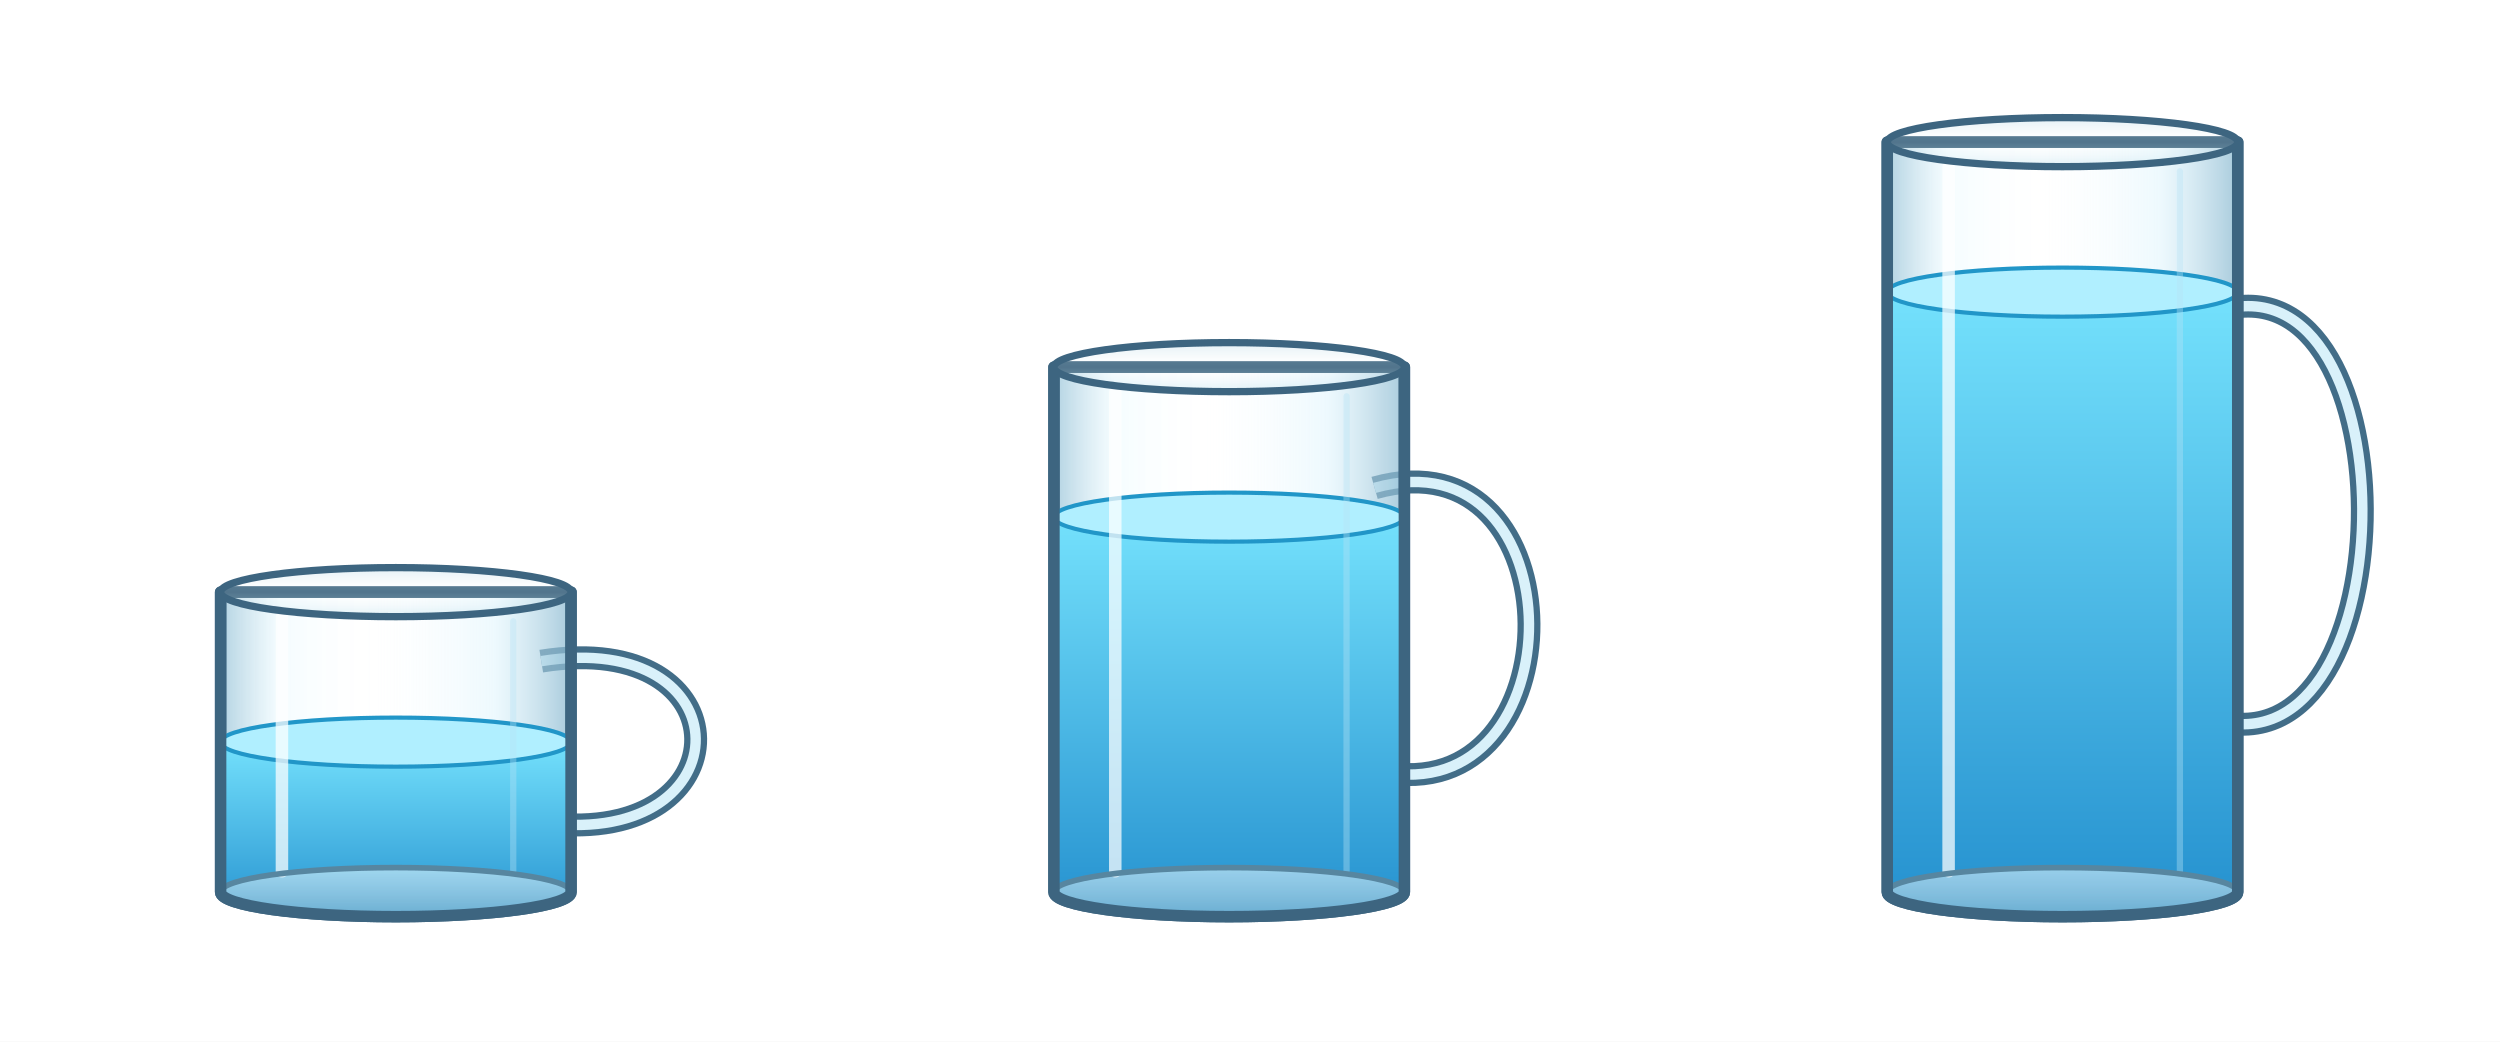
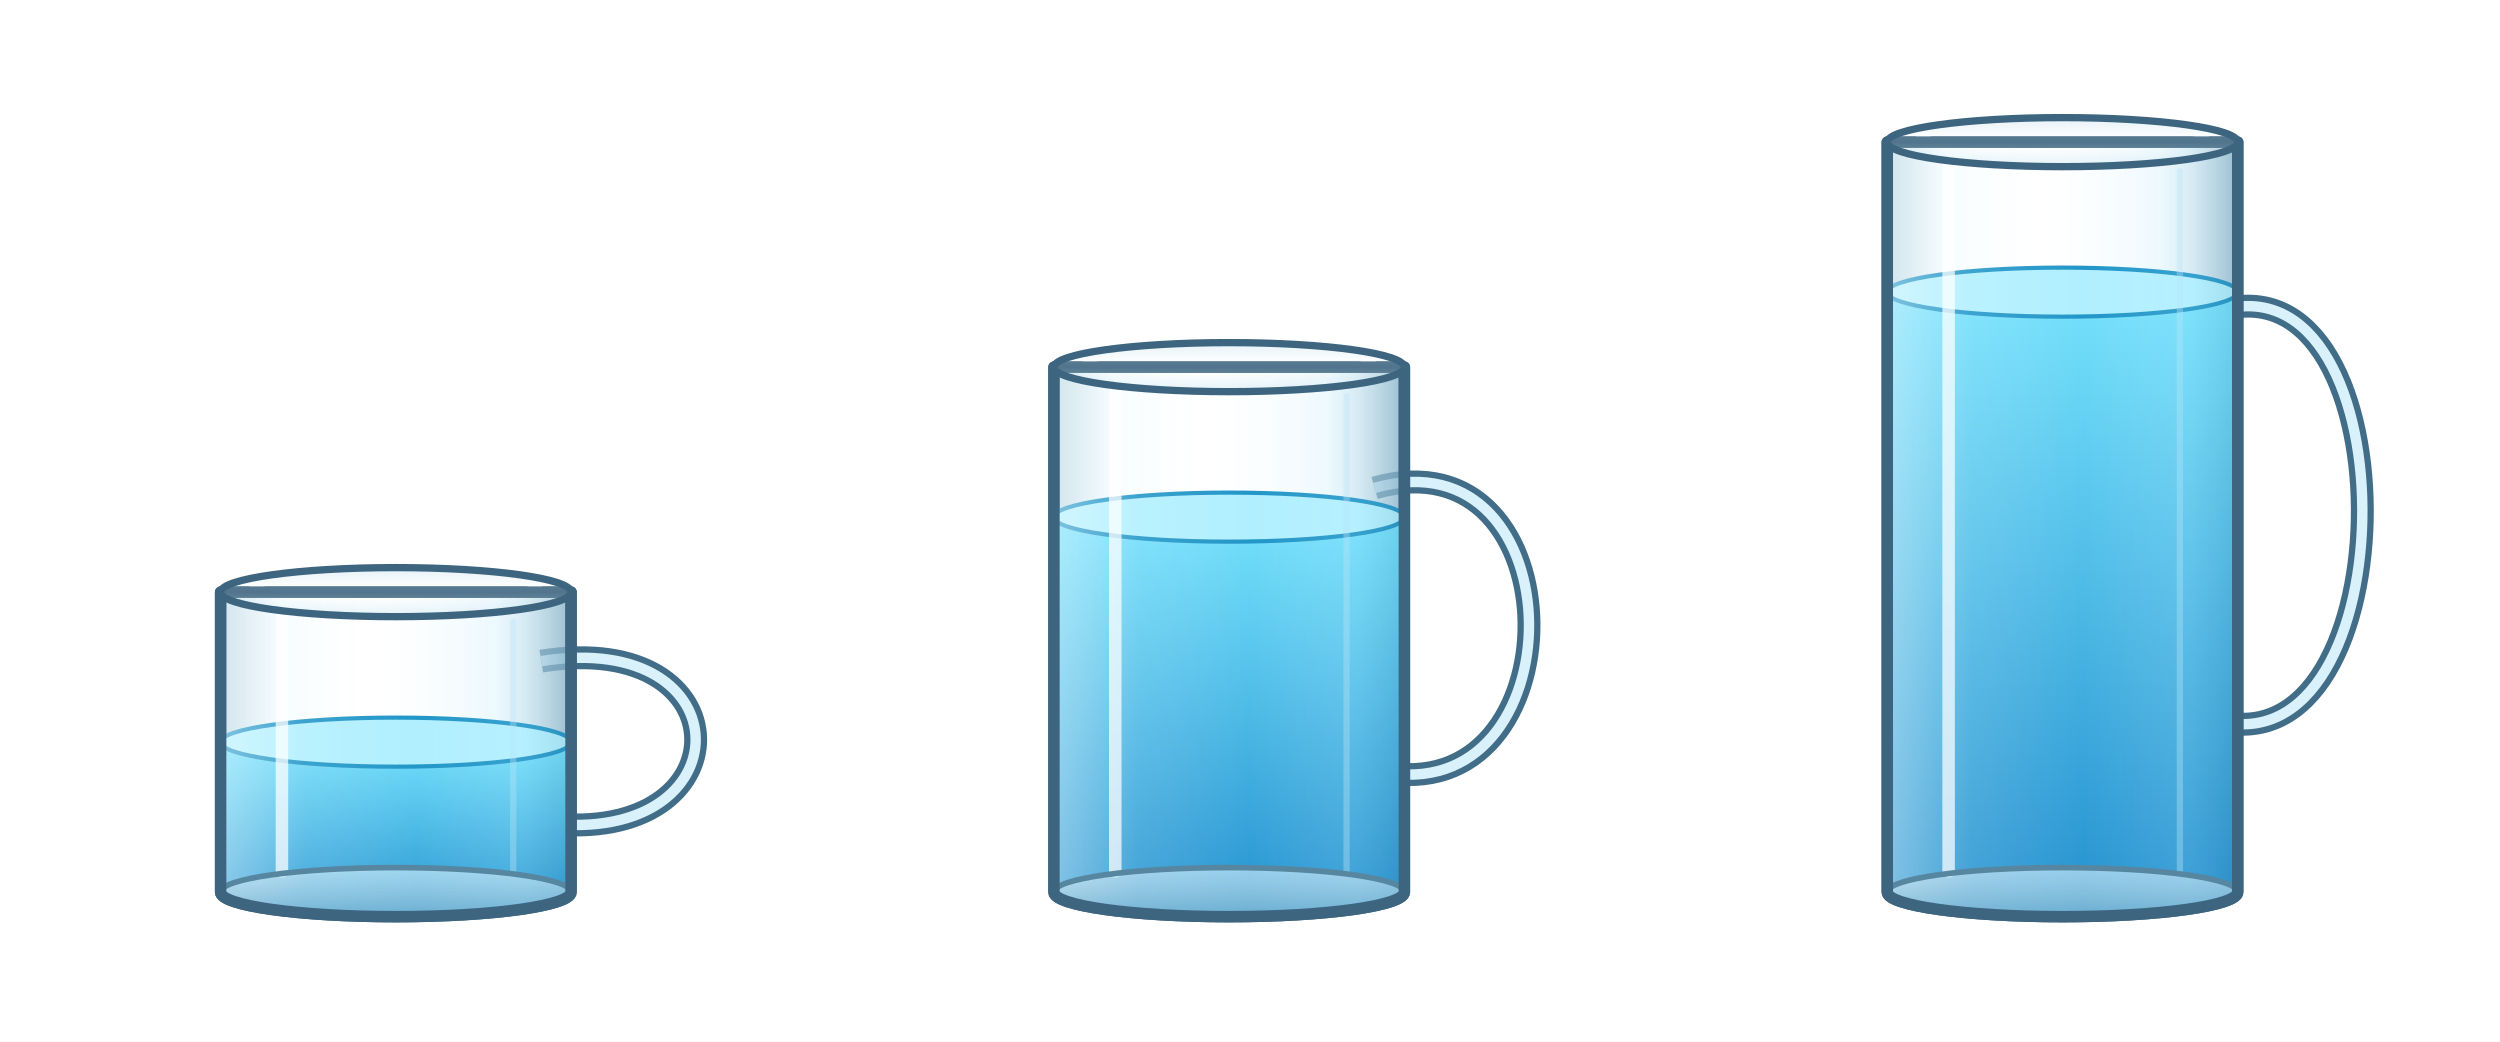
<svg xmlns="http://www.w3.org/2000/svg" width="1200" height="500" viewBox="0 0 1200 500">
  <defs>
    <linearGradient id="glass">
      <stop stop-color="#91bfd5" stop-opacity=".7" />
      <stop offset=".17" stop-color="#eafaff" stop-opacity=".5" />
      <stop offset=".43" stop-color="white" stop-opacity=".12" />
      <stop offset=".78" stop-color="#d8f2fc" stop-opacity=".45" />
      <stop offset="1" stop-color="#8bb9d0" stop-opacity=".75" />
    </linearGradient>
    <linearGradient id="water" x2="0" y2="1">
      <stop stop-color="#74e1fc" />
      <stop offset="1" stop-color="#238fce" />
    </linearGradient>
    <linearGradient id="baseGlass" x2="0" y2="1">
      <stop stop-color="#f1fcff" stop-opacity=".55" />
      <stop offset="1" stop-color="#86b8d0" stop-opacity=".7" />
    </linearGradient>
    <linearGradient id="rim" x2="0" y2="1">
      <stop stop-color="#9cc9dc" stop-opacity=".3" />
      <stop offset=".5" stop-color="white" stop-opacity=".1" />
      <stop offset="1" stop-color="#bce0ed" stop-opacity=".45" />
    </linearGradient>
+     <linearGradient id="brillo">
+       <stop stop-color="white" stop-opacity=".42" />
+       <stop offset=".24" stop-color="white" stop-opacity=".12" />
+       <stop offset=".56" stop-color="white" stop-opacity="0" />
+       <stop offset=".86" stop-color="#d6f5ff" stop-opacity=".12" />
+       <stop offset="1" stop-color="#456f89" stop-opacity=".14" />
+     </linearGradient>
  </defs>
  <rect width="1200" height="500" fill="white" />
  <defs>
    <clipPath id="body0">
      <path d="M105.896,428.225 L105.896,426.725 L105.896,425.225 L105.896,423.725 L105.896,422.225 L105.896,420.725 L105.896,419.225 L105.896,417.725 L105.896,416.225 L105.896,414.725 L105.896,413.225 L105.896,411.725 L105.896,410.225 L105.896,408.725 L105.896,407.225 L105.896,405.725 L105.896,404.225 L105.896,402.725 L105.896,401.225 L105.896,399.725 L105.896,398.225 L105.896,396.725 L105.896,395.225 L105.896,393.725 L105.896,392.225 L105.896,390.725 L105.896,389.225 L105.896,387.725 L105.896,386.225 L105.896,384.725 L105.896,383.225 L105.896,381.725 L105.896,380.225 L105.896,378.725 L105.896,377.225 L105.896,375.725 L105.896,374.225 L105.896,372.725 L105.896,371.225 L105.896,369.725 L105.896,368.225 L105.896,366.725 L105.896,365.225 L105.896,363.725 L105.896,362.225 L105.896,360.725 L105.896,359.225 L105.896,357.725 L105.896,356.225 L105.896,354.725 L105.896,353.225 L105.896,351.725 L105.896,350.225 L105.896,348.725 L105.896,347.225 L105.896,345.725 L105.896,344.225 L105.896,342.725 L105.896,341.225 L105.896,339.725 L105.896,338.225 L105.896,336.725 L105.896,335.225 L105.896,333.725 L105.896,332.225 L105.896,330.725 L105.896,329.225 L105.896,327.725 L105.896,326.225 L105.896,324.725 L105.896,323.225 L105.896,321.725 L105.896,320.225 L105.896,318.725 L105.896,317.225 L105.896,315.725 L105.896,314.225 L105.896,312.725 L105.896,311.225 L105.896,309.725 L105.896,308.225 L105.896,306.725 L105.896,305.225 L105.896,303.725 L105.896,302.225 L105.896,300.725 L105.896,299.225 L105.896,297.725 L105.896,296.225 L105.896,294.725 L105.896,293.225 L105.896,291.725 L105.896,290.225 L105.896,288.725 L105.896,287.225 L105.896,285.725 L105.896,284.225 L274.104,284.225 L274.104,285.725 L274.104,287.225 L274.104,288.725 L274.104,290.225 L274.104,291.725 L274.104,293.225 L274.104,294.725 L274.104,296.225 L274.104,297.725 L274.104,299.225 L274.104,300.725 L274.104,302.225 L274.104,303.725 L274.104,305.225 L274.104,306.725 L274.104,308.225 L274.104,309.725 L274.104,311.225 L274.104,312.725 L274.104,314.225 L274.104,315.725 L274.104,317.225 L274.104,318.725 L274.104,320.225 L274.104,321.725 L274.104,323.225 L274.104,324.725 L274.104,326.225 L274.104,327.725 L274.104,329.225 L274.104,330.725 L274.104,332.225 L274.104,333.725 L274.104,335.225 L274.104,336.725 L274.104,338.225 L274.104,339.725 L274.104,341.225 L274.104,342.725 L274.104,344.225 L274.104,345.725 L274.104,347.225 L274.104,348.725 L274.104,350.225 L274.104,351.725 L274.104,353.225 L274.104,354.725 L274.104,356.225 L274.104,357.725 L274.104,359.225 L274.104,360.725 L274.104,362.225 L274.104,363.725 L274.104,365.225 L274.104,366.725 L274.104,368.225 L274.104,369.725 L274.104,371.225 L274.104,372.725 L274.104,374.225 L274.104,375.725 L274.104,377.225 L274.104,378.725 L274.104,380.225 L274.104,381.725 L274.104,383.225 L274.104,384.725 L274.104,386.225 L274.104,387.725 L274.104,389.225 L274.104,390.725 L274.104,392.225 L274.104,393.725 L274.104,395.225 L274.104,396.725 L274.104,398.225 L274.104,399.725 L274.104,401.225 L274.104,402.725 L274.104,404.225 L274.104,405.725 L274.104,407.225 L274.104,408.725 L274.104,410.225 L274.104,411.725 L274.104,413.225 L274.104,414.725 L274.104,416.225 L274.104,417.725 L274.104,419.225 L274.104,420.725 L274.104,422.225 L274.104,423.725 L274.104,425.225 L274.104,426.725 L274.104,428.225 A84.104,11.775 0 0 1 105.896,428.225 Z" />
    </clipPath>
  </defs>
  <path d="M259.806,317.345 C358.208,301.505 358.208,406.625 262.329,395.105" fill="none" stroke="#426d88" stroke-width="11" />
  <path d="M259.806,317.345 C358.208,301.505 358.208,406.625 262.329,395.105" fill="none" stroke="#d9f1fa" stroke-width="5" />
  <path d="M105.896,428.225 L105.896,426.725 L105.896,425.225 L105.896,423.725 L105.896,422.225 L105.896,420.725 L105.896,419.225 L105.896,417.725 L105.896,416.225 L105.896,414.725 L105.896,413.225 L105.896,411.725 L105.896,410.225 L105.896,408.725 L105.896,407.225 L105.896,405.725 L105.896,404.225 L105.896,402.725 L105.896,401.225 L105.896,399.725 L105.896,398.225 L105.896,396.725 L105.896,395.225 L105.896,393.725 L105.896,392.225 L105.896,390.725 L105.896,389.225 L105.896,387.725 L105.896,386.225 L105.896,384.725 L105.896,383.225 L105.896,381.725 L105.896,380.225 L105.896,378.725 L105.896,377.225 L105.896,375.725 L105.896,374.225 L105.896,372.725 L105.896,371.225 L105.896,369.725 L105.896,368.225 L105.896,366.725 L105.896,365.225 L105.896,363.725 L105.896,362.225 L105.896,360.725 L105.896,359.225 L105.896,357.725 L105.896,356.225 L105.896,354.725 L105.896,353.225 L105.896,351.725 L105.896,350.225 L105.896,348.725 L105.896,347.225 L105.896,345.725 L105.896,344.225 L105.896,342.725 L105.896,341.225 L105.896,339.725 L105.896,338.225 L105.896,336.725 L105.896,335.225 L105.896,333.725 L105.896,332.225 L105.896,330.725 L105.896,329.225 L105.896,327.725 L105.896,326.225 L105.896,324.725 L105.896,323.225 L105.896,321.725 L105.896,320.225 L105.896,318.725 L105.896,317.225 L105.896,315.725 L105.896,314.225 L105.896,312.725 L105.896,311.225 L105.896,309.725 L105.896,308.225 L105.896,306.725 L105.896,305.225 L105.896,303.725 L105.896,302.225 L105.896,300.725 L105.896,299.225 L105.896,297.725 L105.896,296.225 L105.896,294.725 L105.896,293.225 L105.896,291.725 L105.896,290.225 L105.896,288.725 L105.896,287.225 L105.896,285.725 L105.896,284.225 L274.104,284.225 L274.104,285.725 L274.104,287.225 L274.104,288.725 L274.104,290.225 L274.104,291.725 L274.104,293.225 L274.104,294.725 L274.104,296.225 L274.104,297.725 L274.104,299.225 L274.104,300.725 L274.104,302.225 L274.104,303.725 L274.104,305.225 L274.104,306.725 L274.104,308.225 L274.104,309.725 L274.104,311.225 L274.104,312.725 L274.104,314.225 L274.104,315.725 L274.104,317.225 L274.104,318.725 L274.104,320.225 L274.104,321.725 L274.104,323.225 L274.104,324.725 L274.104,326.225 L274.104,327.725 L274.104,329.225 L274.104,330.725 L274.104,332.225 L274.104,333.725 L274.104,335.225 L274.104,336.725 L274.104,338.225 L274.104,339.725 L274.104,341.225 L274.104,342.725 L274.104,344.225 L274.104,345.725 L274.104,347.225 L274.104,348.725 L274.104,350.225 L274.104,351.725 L274.104,353.225 L274.104,354.725 L274.104,356.225 L274.104,357.725 L274.104,359.225 L274.104,360.725 L274.104,362.225 L274.104,363.725 L274.104,365.225 L274.104,366.725 L274.104,368.225 L274.104,369.725 L274.104,371.225 L274.104,372.725 L274.104,374.225 L274.104,375.725 L274.104,377.225 L274.104,378.725 L274.104,380.225 L274.104,381.725 L274.104,383.225 L274.104,384.725 L274.104,386.225 L274.104,387.725 L274.104,389.225 L274.104,390.725 L274.104,392.225 L274.104,393.725 L274.104,395.225 L274.104,396.725 L274.104,398.225 L274.104,399.725 L274.104,401.225 L274.104,402.725 L274.104,404.225 L274.104,405.725 L274.104,407.225 L274.104,408.725 L274.104,410.225 L274.104,411.725 L274.104,413.225 L274.104,414.725 L274.104,416.225 L274.104,417.725 L274.104,419.225 L274.104,420.725 L274.104,422.225 L274.104,423.725 L274.104,425.225 L274.104,426.725 L274.104,428.225 A84.104,11.775 0 0 1 105.896,428.225 Z" fill="url(#glass)" stroke="#3d6580" stroke-width="5.5" stroke-linejoin="round" />
  <g clip-path="url(#body0)">
    <rect x="0" y="356.225" width="400" height="87.775" fill="url(#water)" />
    <ellipse cx="190" cy="356.225" rx="84.104" ry="11.775" fill="#b0efff" stroke="#2196c8" stroke-width="2" />
    <path d="M135.332 296.225 L135.332 418.225" stroke="white" stroke-opacity=".72" stroke-width="6" stroke-linecap="round" />
    <path d="M246.35 298.225 L246.35 418.225" stroke="#b5e3f6" stroke-opacity=".38" stroke-width="3" stroke-linecap="round" />
  </g>
+   <g aria-hidden="true" clip-path="url(#body0)">
+     <rect x="105.896" y="284.225" width="168.208" height="155.775" fill="url(#brillo)" />
+   </g>
+   <path d="M121.035,281.87 A70.647,7.654 0 0 1 258.965,281.87" fill="none" stroke="white" stroke-opacity=".9" stroke-width="2.8" stroke-linecap="round" />
  <ellipse data-base="true" cx="190" cy="428.225" rx="84.104" ry="11.775" fill="url(#baseGlass)" stroke="#5786a0" stroke-width="2.7" />
  <path d="M105.896,428.225 L105.896,426.725 L105.896,425.225 L105.896,423.725 L105.896,422.225 L105.896,420.725 L105.896,419.225 L105.896,417.725 L105.896,416.225 L105.896,414.725 L105.896,413.225 L105.896,411.725 L105.896,410.225 L105.896,408.725 L105.896,407.225 L105.896,405.725 L105.896,404.225 L105.896,402.725 L105.896,401.225 L105.896,399.725 L105.896,398.225 L105.896,396.725 L105.896,395.225 L105.896,393.725 L105.896,392.225 L105.896,390.725 L105.896,389.225 L105.896,387.725 L105.896,386.225 L105.896,384.725 L105.896,383.225 L105.896,381.725 L105.896,380.225 L105.896,378.725 L105.896,377.225 L105.896,375.725 L105.896,374.225 L105.896,372.725 L105.896,371.225 L105.896,369.725 L105.896,368.225 L105.896,366.725 L105.896,365.225 L105.896,363.725 L105.896,362.225 L105.896,360.725 L105.896,359.225 L105.896,357.725 L105.896,356.225 L105.896,354.725 L105.896,353.225 L105.896,351.725 L105.896,350.225 L105.896,348.725 L105.896,347.225 L105.896,345.725 L105.896,344.225 L105.896,342.725 L105.896,341.225 L105.896,339.725 L105.896,338.225 L105.896,336.725 L105.896,335.225 L105.896,333.725 L105.896,332.225 L105.896,330.725 L105.896,329.225 L105.896,327.725 L105.896,326.225 L105.896,324.725 L105.896,323.225 L105.896,321.725 L105.896,320.225 L105.896,318.725 L105.896,317.225 L105.896,315.725 L105.896,314.225 L105.896,312.725 L105.896,311.225 L105.896,309.725 L105.896,308.225 L105.896,306.725 L105.896,305.225 L105.896,303.725 L105.896,302.225 L105.896,300.725 L105.896,299.225 L105.896,297.725 L105.896,296.225 L105.896,294.725 L105.896,293.225 L105.896,291.725 L105.896,290.225 L105.896,288.725 L105.896,287.225 L105.896,285.725 L105.896,284.225 L274.104,284.225 L274.104,285.725 L274.104,287.225 L274.104,288.725 L274.104,290.225 L274.104,291.725 L274.104,293.225 L274.104,294.725 L274.104,296.225 L274.104,297.725 L274.104,299.225 L274.104,300.725 L274.104,302.225 L274.104,303.725 L274.104,305.225 L274.104,306.725 L274.104,308.225 L274.104,309.725 L274.104,311.225 L274.104,312.725 L274.104,314.225 L274.104,315.725 L274.104,317.225 L274.104,318.725 L274.104,320.225 L274.104,321.725 L274.104,323.225 L274.104,324.725 L274.104,326.225 L274.104,327.725 L274.104,329.225 L274.104,330.725 L274.104,332.225 L274.104,333.725 L274.104,335.225 L274.104,336.725 L274.104,338.225 L274.104,339.725 L274.104,341.225 L274.104,342.725 L274.104,344.225 L274.104,345.725 L274.104,347.225 L274.104,348.725 L274.104,350.225 L274.104,351.725 L274.104,353.225 L274.104,354.725 L274.104,356.225 L274.104,357.725 L274.104,359.225 L274.104,360.725 L274.104,362.225 L274.104,363.725 L274.104,365.225 L274.104,366.725 L274.104,368.225 L274.104,369.725 L274.104,371.225 L274.104,372.725 L274.104,374.225 L274.104,375.725 L274.104,377.225 L274.104,378.725 L274.104,380.225 L274.104,381.725 L274.104,383.225 L274.104,384.725 L274.104,386.225 L274.104,387.725 L274.104,389.225 L274.104,390.725 L274.104,392.225 L274.104,393.725 L274.104,395.225 L274.104,396.725 L274.104,398.225 L274.104,399.725 L274.104,401.225 L274.104,402.725 L274.104,404.225 L274.104,405.725 L274.104,407.225 L274.104,408.725 L274.104,410.225 L274.104,411.725 L274.104,413.225 L274.104,414.725 L274.104,416.225 L274.104,417.725 L274.104,419.225 L274.104,420.725 L274.104,422.225 L274.104,423.725 L274.104,425.225 L274.104,426.725 L274.104,428.225 A84.104,11.775 0 0 1 105.896,428.225 Z" fill="none" stroke="#3d6580" stroke-width="5.5" stroke-linejoin="round" />
  <ellipse cx="190" cy="284.225" rx="84.104" ry="11.775" fill="url(#rim)" stroke="#3d6580" stroke-width="3.5" />
  <defs>
    <clipPath id="body1">
      <path d="M505.896,428.225 L505.896,425.6 L505.896,422.975 L505.896,420.35 L505.896,417.725 L505.896,415.1 L505.896,412.475 L505.896,409.85 L505.896,407.225 L505.896,404.6 L505.896,401.975 L505.896,399.35 L505.896,396.725 L505.896,394.1 L505.896,391.475 L505.896,388.85 L505.896,386.225 L505.896,383.6 L505.896,380.975 L505.896,378.35 L505.896,375.725 L505.896,373.1 L505.896,370.475 L505.896,367.85 L505.896,365.225 L505.896,362.6 L505.896,359.975 L505.896,357.35 L505.896,354.725 L505.896,352.1 L505.896,349.475 L505.896,346.85 L505.896,344.225 L505.896,341.6 L505.896,338.975 L505.896,336.35 L505.896,333.725 L505.896,331.1 L505.896,328.475 L505.896,325.85 L505.896,323.225 L505.896,320.6 L505.896,317.975 L505.896,315.35 L505.896,312.725 L505.896,310.1 L505.896,307.475 L505.896,304.85 L505.896,302.225 L505.896,299.6 L505.896,296.975 L505.896,294.35 L505.896,291.725 L505.896,289.1 L505.896,286.475 L505.896,283.85 L505.896,281.225 L505.896,278.6 L505.896,275.975 L505.896,273.35 L505.896,270.725 L505.896,268.1 L505.896,265.475 L505.896,262.85 L505.896,260.225 L505.896,257.6 L505.896,254.975 L505.896,252.35 L505.896,249.725 L505.896,247.1 L505.896,244.475 L505.896,241.85 L505.896,239.225 L505.896,236.6 L505.896,233.975 L505.896,231.35 L505.896,228.725 L505.896,226.1 L505.896,223.475 L505.896,220.85 L505.896,218.225 L505.896,215.6 L505.896,212.975 L505.896,210.35 L505.896,207.725 L505.896,205.1 L505.896,202.475 L505.896,199.85 L505.896,197.225 L505.896,194.6 L505.896,191.975 L505.896,189.35 L505.896,186.725 L505.896,184.1 L505.896,181.475 L505.896,178.85 L505.896,176.225 L674.104,176.225 L674.104,178.85 L674.104,181.475 L674.104,184.1 L674.104,186.725 L674.104,189.35 L674.104,191.975 L674.104,194.6 L674.104,197.225 L674.104,199.85 L674.104,202.475 L674.104,205.1 L674.104,207.725 L674.104,210.35 L674.104,212.975 L674.104,215.6 L674.104,218.225 L674.104,220.85 L674.104,223.475 L674.104,226.1 L674.104,228.725 L674.104,231.35 L674.104,233.975 L674.104,236.6 L674.104,239.225 L674.104,241.85 L674.104,244.475 L674.104,247.1 L674.104,249.725 L674.104,252.35 L674.104,254.975 L674.104,257.6 L674.104,260.225 L674.104,262.85 L674.104,265.475 L674.104,268.1 L674.104,270.725 L674.104,273.35 L674.104,275.975 L674.104,278.6 L674.104,281.225 L674.104,283.85 L674.104,286.475 L674.104,289.1 L674.104,291.725 L674.104,294.35 L674.104,296.975 L674.104,299.6 L674.104,302.225 L674.104,304.85 L674.104,307.475 L674.104,310.1 L674.104,312.725 L674.104,315.35 L674.104,317.975 L674.104,320.6 L674.104,323.225 L674.104,325.85 L674.104,328.475 L674.104,331.1 L674.104,333.725 L674.104,336.35 L674.104,338.975 L674.104,341.6 L674.104,344.225 L674.104,346.85 L674.104,349.475 L674.104,352.1 L674.104,354.725 L674.104,357.35 L674.104,359.975 L674.104,362.6 L674.104,365.225 L674.104,367.85 L674.104,370.475 L674.104,373.1 L674.104,375.725 L674.104,378.35 L674.104,380.975 L674.104,383.6 L674.104,386.225 L674.104,388.85 L674.104,391.475 L674.104,394.1 L674.104,396.725 L674.104,399.35 L674.104,401.975 L674.104,404.6 L674.104,407.225 L674.104,409.85 L674.104,412.475 L674.104,415.1 L674.104,417.725 L674.104,420.35 L674.104,422.975 L674.104,425.6 L674.104,428.225 A84.104,11.775 0 0 1 505.896,428.225 Z" />
    </clipPath>
  </defs>
  <path d="M659.806,234.185 C758.208,206.465 758.208,390.425 662.329,370.265" fill="none" stroke="#426d88" stroke-width="11" />
  <path d="M659.806,234.185 C758.208,206.465 758.208,390.425 662.329,370.265" fill="none" stroke="#d9f1fa" stroke-width="5" />
  <path d="M505.896,428.225 L505.896,425.6 L505.896,422.975 L505.896,420.35 L505.896,417.725 L505.896,415.1 L505.896,412.475 L505.896,409.85 L505.896,407.225 L505.896,404.6 L505.896,401.975 L505.896,399.35 L505.896,396.725 L505.896,394.1 L505.896,391.475 L505.896,388.85 L505.896,386.225 L505.896,383.6 L505.896,380.975 L505.896,378.35 L505.896,375.725 L505.896,373.1 L505.896,370.475 L505.896,367.85 L505.896,365.225 L505.896,362.6 L505.896,359.975 L505.896,357.35 L505.896,354.725 L505.896,352.1 L505.896,349.475 L505.896,346.85 L505.896,344.225 L505.896,341.6 L505.896,338.975 L505.896,336.35 L505.896,333.725 L505.896,331.1 L505.896,328.475 L505.896,325.85 L505.896,323.225 L505.896,320.6 L505.896,317.975 L505.896,315.35 L505.896,312.725 L505.896,310.1 L505.896,307.475 L505.896,304.85 L505.896,302.225 L505.896,299.6 L505.896,296.975 L505.896,294.35 L505.896,291.725 L505.896,289.1 L505.896,286.475 L505.896,283.85 L505.896,281.225 L505.896,278.6 L505.896,275.975 L505.896,273.35 L505.896,270.725 L505.896,268.1 L505.896,265.475 L505.896,262.85 L505.896,260.225 L505.896,257.6 L505.896,254.975 L505.896,252.35 L505.896,249.725 L505.896,247.1 L505.896,244.475 L505.896,241.85 L505.896,239.225 L505.896,236.6 L505.896,233.975 L505.896,231.35 L505.896,228.725 L505.896,226.1 L505.896,223.475 L505.896,220.85 L505.896,218.225 L505.896,215.6 L505.896,212.975 L505.896,210.35 L505.896,207.725 L505.896,205.1 L505.896,202.475 L505.896,199.85 L505.896,197.225 L505.896,194.6 L505.896,191.975 L505.896,189.35 L505.896,186.725 L505.896,184.1 L505.896,181.475 L505.896,178.85 L505.896,176.225 L674.104,176.225 L674.104,178.85 L674.104,181.475 L674.104,184.1 L674.104,186.725 L674.104,189.35 L674.104,191.975 L674.104,194.6 L674.104,197.225 L674.104,199.85 L674.104,202.475 L674.104,205.1 L674.104,207.725 L674.104,210.35 L674.104,212.975 L674.104,215.6 L674.104,218.225 L674.104,220.85 L674.104,223.475 L674.104,226.1 L674.104,228.725 L674.104,231.35 L674.104,233.975 L674.104,236.6 L674.104,239.225 L674.104,241.85 L674.104,244.475 L674.104,247.1 L674.104,249.725 L674.104,252.35 L674.104,254.975 L674.104,257.6 L674.104,260.225 L674.104,262.85 L674.104,265.475 L674.104,268.1 L674.104,270.725 L674.104,273.35 L674.104,275.975 L674.104,278.6 L674.104,281.225 L674.104,283.85 L674.104,286.475 L674.104,289.1 L674.104,291.725 L674.104,294.35 L674.104,296.975 L674.104,299.6 L674.104,302.225 L674.104,304.85 L674.104,307.475 L674.104,310.1 L674.104,312.725 L674.104,315.35 L674.104,317.975 L674.104,320.6 L674.104,323.225 L674.104,325.85 L674.104,328.475 L674.104,331.1 L674.104,333.725 L674.104,336.35 L674.104,338.975 L674.104,341.6 L674.104,344.225 L674.104,346.85 L674.104,349.475 L674.104,352.1 L674.104,354.725 L674.104,357.35 L674.104,359.975 L674.104,362.6 L674.104,365.225 L674.104,367.85 L674.104,370.475 L674.104,373.1 L674.104,375.725 L674.104,378.35 L674.104,380.975 L674.104,383.6 L674.104,386.225 L674.104,388.85 L674.104,391.475 L674.104,394.1 L674.104,396.725 L674.104,399.35 L674.104,401.975 L674.104,404.6 L674.104,407.225 L674.104,409.85 L674.104,412.475 L674.104,415.1 L674.104,417.725 L674.104,420.35 L674.104,422.975 L674.104,425.6 L674.104,428.225 A84.104,11.775 0 0 1 505.896,428.225 Z" fill="url(#glass)" stroke="#3d6580" stroke-width="5.5" stroke-linejoin="round" />
  <g clip-path="url(#body1)">
    <rect x="400" y="248.222" width="400" height="195.778" fill="url(#water)" />
    <ellipse cx="590" cy="248.222" rx="84.104" ry="11.775" fill="#b0efff" stroke="#2196c8" stroke-width="2" />
    <path d="M535.332 188.225 L535.332 418.225" stroke="white" stroke-opacity=".72" stroke-width="6" stroke-linecap="round" />
    <path d="M646.35 190.225 L646.35 418.225" stroke="#b5e3f6" stroke-opacity=".38" stroke-width="3" stroke-linecap="round" />
  </g>
+   <g aria-hidden="true" clip-path="url(#body1)">
+     <rect x="505.896" y="176.225" width="168.208" height="263.775" fill="url(#brillo)" />
+   </g>
+   <path d="M521.035,173.87 A70.647,7.654 0 0 1 658.965,173.87" fill="none" stroke="white" stroke-opacity=".9" stroke-width="2.8" stroke-linecap="round" />
  <ellipse data-base="true" cx="590" cy="428.225" rx="84.104" ry="11.775" fill="url(#baseGlass)" stroke="#5786a0" stroke-width="2.7" />
  <path d="M505.896,428.225 L505.896,425.6 L505.896,422.975 L505.896,420.35 L505.896,417.725 L505.896,415.1 L505.896,412.475 L505.896,409.85 L505.896,407.225 L505.896,404.6 L505.896,401.975 L505.896,399.35 L505.896,396.725 L505.896,394.1 L505.896,391.475 L505.896,388.85 L505.896,386.225 L505.896,383.6 L505.896,380.975 L505.896,378.35 L505.896,375.725 L505.896,373.1 L505.896,370.475 L505.896,367.85 L505.896,365.225 L505.896,362.6 L505.896,359.975 L505.896,357.35 L505.896,354.725 L505.896,352.1 L505.896,349.475 L505.896,346.85 L505.896,344.225 L505.896,341.6 L505.896,338.975 L505.896,336.35 L505.896,333.725 L505.896,331.1 L505.896,328.475 L505.896,325.85 L505.896,323.225 L505.896,320.6 L505.896,317.975 L505.896,315.35 L505.896,312.725 L505.896,310.1 L505.896,307.475 L505.896,304.85 L505.896,302.225 L505.896,299.6 L505.896,296.975 L505.896,294.35 L505.896,291.725 L505.896,289.1 L505.896,286.475 L505.896,283.85 L505.896,281.225 L505.896,278.6 L505.896,275.975 L505.896,273.35 L505.896,270.725 L505.896,268.1 L505.896,265.475 L505.896,262.85 L505.896,260.225 L505.896,257.6 L505.896,254.975 L505.896,252.35 L505.896,249.725 L505.896,247.1 L505.896,244.475 L505.896,241.85 L505.896,239.225 L505.896,236.6 L505.896,233.975 L505.896,231.35 L505.896,228.725 L505.896,226.1 L505.896,223.475 L505.896,220.85 L505.896,218.225 L505.896,215.6 L505.896,212.975 L505.896,210.35 L505.896,207.725 L505.896,205.1 L505.896,202.475 L505.896,199.85 L505.896,197.225 L505.896,194.6 L505.896,191.975 L505.896,189.35 L505.896,186.725 L505.896,184.1 L505.896,181.475 L505.896,178.85 L505.896,176.225 L674.104,176.225 L674.104,178.85 L674.104,181.475 L674.104,184.1 L674.104,186.725 L674.104,189.35 L674.104,191.975 L674.104,194.6 L674.104,197.225 L674.104,199.85 L674.104,202.475 L674.104,205.1 L674.104,207.725 L674.104,210.35 L674.104,212.975 L674.104,215.6 L674.104,218.225 L674.104,220.85 L674.104,223.475 L674.104,226.1 L674.104,228.725 L674.104,231.35 L674.104,233.975 L674.104,236.6 L674.104,239.225 L674.104,241.85 L674.104,244.475 L674.104,247.1 L674.104,249.725 L674.104,252.35 L674.104,254.975 L674.104,257.6 L674.104,260.225 L674.104,262.85 L674.104,265.475 L674.104,268.1 L674.104,270.725 L674.104,273.35 L674.104,275.975 L674.104,278.6 L674.104,281.225 L674.104,283.85 L674.104,286.475 L674.104,289.1 L674.104,291.725 L674.104,294.35 L674.104,296.975 L674.104,299.6 L674.104,302.225 L674.104,304.85 L674.104,307.475 L674.104,310.1 L674.104,312.725 L674.104,315.35 L674.104,317.975 L674.104,320.6 L674.104,323.225 L674.104,325.85 L674.104,328.475 L674.104,331.1 L674.104,333.725 L674.104,336.35 L674.104,338.975 L674.104,341.6 L674.104,344.225 L674.104,346.85 L674.104,349.475 L674.104,352.1 L674.104,354.725 L674.104,357.35 L674.104,359.975 L674.104,362.6 L674.104,365.225 L674.104,367.85 L674.104,370.475 L674.104,373.1 L674.104,375.725 L674.104,378.35 L674.104,380.975 L674.104,383.6 L674.104,386.225 L674.104,388.85 L674.104,391.475 L674.104,394.1 L674.104,396.725 L674.104,399.35 L674.104,401.975 L674.104,404.6 L674.104,407.225 L674.104,409.85 L674.104,412.475 L674.104,415.1 L674.104,417.725 L674.104,420.35 L674.104,422.975 L674.104,425.6 L674.104,428.225 A84.104,11.775 0 0 1 505.896,428.225 Z" fill="none" stroke="#3d6580" stroke-width="5.5" stroke-linejoin="round" />
  <ellipse cx="590" cy="176.225" rx="84.104" ry="11.775" fill="url(#rim)" stroke="#3d6580" stroke-width="3.5" />
  <defs>
    <clipPath id="body2">
      <path d="M905.896,428.225 L905.896,424.475 L905.896,420.725 L905.896,416.975 L905.896,413.225 L905.896,409.475 L905.896,405.725 L905.896,401.975 L905.896,398.225 L905.896,394.475 L905.896,390.725 L905.896,386.975 L905.896,383.225 L905.896,379.475 L905.896,375.725 L905.896,371.975 L905.896,368.225 L905.896,364.475 L905.896,360.725 L905.896,356.975 L905.896,353.225 L905.896,349.475 L905.896,345.725 L905.896,341.975 L905.896,338.225 L905.896,334.475 L905.896,330.725 L905.896,326.975 L905.896,323.225 L905.896,319.475 L905.896,315.725 L905.896,311.975 L905.896,308.225 L905.896,304.475 L905.896,300.725 L905.896,296.975 L905.896,293.225 L905.896,289.475 L905.896,285.725 L905.896,281.975 L905.896,278.225 L905.896,274.475 L905.896,270.725 L905.896,266.975 L905.896,263.225 L905.896,259.475 L905.896,255.725 L905.896,251.975 L905.896,248.225 L905.896,244.475 L905.896,240.725 L905.896,236.975 L905.896,233.225 L905.896,229.475 L905.896,225.725 L905.896,221.975 L905.896,218.225 L905.896,214.475 L905.896,210.725 L905.896,206.975 L905.896,203.225 L905.896,199.475 L905.896,195.725 L905.896,191.975 L905.896,188.225 L905.896,184.475 L905.896,180.725 L905.896,176.975 L905.896,173.225 L905.896,169.475 L905.896,165.725 L905.896,161.975 L905.896,158.225 L905.896,154.475 L905.896,150.725 L905.896,146.975 L905.896,143.225 L905.896,139.475 L905.896,135.725 L905.896,131.975 L905.896,128.225 L905.896,124.475 L905.896,120.725 L905.896,116.975 L905.896,113.225 L905.896,109.475 L905.896,105.725 L905.896,101.975 L905.896,98.225 L905.896,94.475 L905.896,90.725 L905.896,86.975 L905.896,83.225 L905.896,79.475 L905.896,75.725 L905.896,71.975 L905.896,68.225 L1074.104,68.225 L1074.104,71.975 L1074.104,75.725 L1074.104,79.475 L1074.104,83.225 L1074.104,86.975 L1074.104,90.725 L1074.104,94.475 L1074.104,98.225 L1074.104,101.975 L1074.104,105.725 L1074.104,109.475 L1074.104,113.225 L1074.104,116.975 L1074.104,120.725 L1074.104,124.475 L1074.104,128.225 L1074.104,131.975 L1074.104,135.725 L1074.104,139.475 L1074.104,143.225 L1074.104,146.975 L1074.104,150.725 L1074.104,154.475 L1074.104,158.225 L1074.104,161.975 L1074.104,165.725 L1074.104,169.475 L1074.104,173.225 L1074.104,176.975 L1074.104,180.725 L1074.104,184.475 L1074.104,188.225 L1074.104,191.975 L1074.104,195.725 L1074.104,199.475 L1074.104,203.225 L1074.104,206.975 L1074.104,210.725 L1074.104,214.475 L1074.104,218.225 L1074.104,221.975 L1074.104,225.725 L1074.104,229.475 L1074.104,233.225 L1074.104,236.975 L1074.104,240.725 L1074.104,244.475 L1074.104,248.225 L1074.104,251.975 L1074.104,255.725 L1074.104,259.475 L1074.104,263.225 L1074.104,266.975 L1074.104,270.725 L1074.104,274.475 L1074.104,278.225 L1074.104,281.975 L1074.104,285.725 L1074.104,289.475 L1074.104,293.225 L1074.104,296.975 L1074.104,300.725 L1074.104,304.475 L1074.104,308.225 L1074.104,311.975 L1074.104,315.725 L1074.104,319.475 L1074.104,323.225 L1074.104,326.975 L1074.104,330.725 L1074.104,334.475 L1074.104,338.225 L1074.104,341.975 L1074.104,345.725 L1074.104,349.475 L1074.104,353.225 L1074.104,356.975 L1074.104,360.725 L1074.104,364.475 L1074.104,368.225 L1074.104,371.975 L1074.104,375.725 L1074.104,379.475 L1074.104,383.225 L1074.104,386.975 L1074.104,390.725 L1074.104,394.475 L1074.104,398.225 L1074.104,401.975 L1074.104,405.725 L1074.104,409.475 L1074.104,413.225 L1074.104,416.975 L1074.104,420.725 L1074.104,424.475 L1074.104,428.225 A84.104,11.775 0 0 1 905.896,428.225 Z" />
    </clipPath>
  </defs>
  <path d="M1059.806,151.025 C1158.208,111.425 1158.208,374.225 1062.329,345.425" fill="none" stroke="#426d88" stroke-width="11" />
  <path d="M1059.806,151.025 C1158.208,111.425 1158.208,374.225 1062.329,345.425" fill="none" stroke="#d9f1fa" stroke-width="5" />
  <path d="M905.896,428.225 L905.896,424.475 L905.896,420.725 L905.896,416.975 L905.896,413.225 L905.896,409.475 L905.896,405.725 L905.896,401.975 L905.896,398.225 L905.896,394.475 L905.896,390.725 L905.896,386.975 L905.896,383.225 L905.896,379.475 L905.896,375.725 L905.896,371.975 L905.896,368.225 L905.896,364.475 L905.896,360.725 L905.896,356.975 L905.896,353.225 L905.896,349.475 L905.896,345.725 L905.896,341.975 L905.896,338.225 L905.896,334.475 L905.896,330.725 L905.896,326.975 L905.896,323.225 L905.896,319.475 L905.896,315.725 L905.896,311.975 L905.896,308.225 L905.896,304.475 L905.896,300.725 L905.896,296.975 L905.896,293.225 L905.896,289.475 L905.896,285.725 L905.896,281.975 L905.896,278.225 L905.896,274.475 L905.896,270.725 L905.896,266.975 L905.896,263.225 L905.896,259.475 L905.896,255.725 L905.896,251.975 L905.896,248.225 L905.896,244.475 L905.896,240.725 L905.896,236.975 L905.896,233.225 L905.896,229.475 L905.896,225.725 L905.896,221.975 L905.896,218.225 L905.896,214.475 L905.896,210.725 L905.896,206.975 L905.896,203.225 L905.896,199.475 L905.896,195.725 L905.896,191.975 L905.896,188.225 L905.896,184.475 L905.896,180.725 L905.896,176.975 L905.896,173.225 L905.896,169.475 L905.896,165.725 L905.896,161.975 L905.896,158.225 L905.896,154.475 L905.896,150.725 L905.896,146.975 L905.896,143.225 L905.896,139.475 L905.896,135.725 L905.896,131.975 L905.896,128.225 L905.896,124.475 L905.896,120.725 L905.896,116.975 L905.896,113.225 L905.896,109.475 L905.896,105.725 L905.896,101.975 L905.896,98.225 L905.896,94.475 L905.896,90.725 L905.896,86.975 L905.896,83.225 L905.896,79.475 L905.896,75.725 L905.896,71.975 L905.896,68.225 L1074.104,68.225 L1074.104,71.975 L1074.104,75.725 L1074.104,79.475 L1074.104,83.225 L1074.104,86.975 L1074.104,90.725 L1074.104,94.475 L1074.104,98.225 L1074.104,101.975 L1074.104,105.725 L1074.104,109.475 L1074.104,113.225 L1074.104,116.975 L1074.104,120.725 L1074.104,124.475 L1074.104,128.225 L1074.104,131.975 L1074.104,135.725 L1074.104,139.475 L1074.104,143.225 L1074.104,146.975 L1074.104,150.725 L1074.104,154.475 L1074.104,158.225 L1074.104,161.975 L1074.104,165.725 L1074.104,169.475 L1074.104,173.225 L1074.104,176.975 L1074.104,180.725 L1074.104,184.475 L1074.104,188.225 L1074.104,191.975 L1074.104,195.725 L1074.104,199.475 L1074.104,203.225 L1074.104,206.975 L1074.104,210.725 L1074.104,214.475 L1074.104,218.225 L1074.104,221.975 L1074.104,225.725 L1074.104,229.475 L1074.104,233.225 L1074.104,236.975 L1074.104,240.725 L1074.104,244.475 L1074.104,248.225 L1074.104,251.975 L1074.104,255.725 L1074.104,259.475 L1074.104,263.225 L1074.104,266.975 L1074.104,270.725 L1074.104,274.475 L1074.104,278.225 L1074.104,281.975 L1074.104,285.725 L1074.104,289.475 L1074.104,293.225 L1074.104,296.975 L1074.104,300.725 L1074.104,304.475 L1074.104,308.225 L1074.104,311.975 L1074.104,315.725 L1074.104,319.475 L1074.104,323.225 L1074.104,326.975 L1074.104,330.725 L1074.104,334.475 L1074.104,338.225 L1074.104,341.975 L1074.104,345.725 L1074.104,349.475 L1074.104,353.225 L1074.104,356.975 L1074.104,360.725 L1074.104,364.475 L1074.104,368.225 L1074.104,371.975 L1074.104,375.725 L1074.104,379.475 L1074.104,383.225 L1074.104,386.975 L1074.104,390.725 L1074.104,394.475 L1074.104,398.225 L1074.104,401.975 L1074.104,405.725 L1074.104,409.475 L1074.104,413.225 L1074.104,416.975 L1074.104,420.725 L1074.104,424.475 L1074.104,428.225 A84.104,11.775 0 0 1 905.896,428.225 Z" fill="url(#glass)" stroke="#3d6580" stroke-width="5.5" stroke-linejoin="round" />
  <g clip-path="url(#body2)">
    <rect x="800" y="140.225" width="400" height="303.775" fill="url(#water)" />
    <ellipse cx="990" cy="140.225" rx="84.104" ry="11.775" fill="#b0efff" stroke="#2196c8" stroke-width="2" />
    <path d="M935.332 80.225 L935.332 418.225" stroke="white" stroke-opacity=".72" stroke-width="6" stroke-linecap="round" />
    <path d="M1046.35 82.225 L1046.35 418.225" stroke="#b5e3f6" stroke-opacity=".38" stroke-width="3" stroke-linecap="round" />
  </g>
+   <g aria-hidden="true" clip-path="url(#body2)">
+     <rect x="905.896" y="68.225" width="168.208" height="371.775" fill="url(#brillo)" />
+   </g>
+   <path d="M921.035,65.871 A70.647,7.654 0 0 1 1058.965,65.871" fill="none" stroke="white" stroke-opacity=".9" stroke-width="2.8" stroke-linecap="round" />
  <ellipse data-base="true" cx="990" cy="428.225" rx="84.104" ry="11.775" fill="url(#baseGlass)" stroke="#5786a0" stroke-width="2.7" />
  <path d="M905.896,428.225 L905.896,424.475 L905.896,420.725 L905.896,416.975 L905.896,413.225 L905.896,409.475 L905.896,405.725 L905.896,401.975 L905.896,398.225 L905.896,394.475 L905.896,390.725 L905.896,386.975 L905.896,383.225 L905.896,379.475 L905.896,375.725 L905.896,371.975 L905.896,368.225 L905.896,364.475 L905.896,360.725 L905.896,356.975 L905.896,353.225 L905.896,349.475 L905.896,345.725 L905.896,341.975 L905.896,338.225 L905.896,334.475 L905.896,330.725 L905.896,326.975 L905.896,323.225 L905.896,319.475 L905.896,315.725 L905.896,311.975 L905.896,308.225 L905.896,304.475 L905.896,300.725 L905.896,296.975 L905.896,293.225 L905.896,289.475 L905.896,285.725 L905.896,281.975 L905.896,278.225 L905.896,274.475 L905.896,270.725 L905.896,266.975 L905.896,263.225 L905.896,259.475 L905.896,255.725 L905.896,251.975 L905.896,248.225 L905.896,244.475 L905.896,240.725 L905.896,236.975 L905.896,233.225 L905.896,229.475 L905.896,225.725 L905.896,221.975 L905.896,218.225 L905.896,214.475 L905.896,210.725 L905.896,206.975 L905.896,203.225 L905.896,199.475 L905.896,195.725 L905.896,191.975 L905.896,188.225 L905.896,184.475 L905.896,180.725 L905.896,176.975 L905.896,173.225 L905.896,169.475 L905.896,165.725 L905.896,161.975 L905.896,158.225 L905.896,154.475 L905.896,150.725 L905.896,146.975 L905.896,143.225 L905.896,139.475 L905.896,135.725 L905.896,131.975 L905.896,128.225 L905.896,124.475 L905.896,120.725 L905.896,116.975 L905.896,113.225 L905.896,109.475 L905.896,105.725 L905.896,101.975 L905.896,98.225 L905.896,94.475 L905.896,90.725 L905.896,86.975 L905.896,83.225 L905.896,79.475 L905.896,75.725 L905.896,71.975 L905.896,68.225 L1074.104,68.225 L1074.104,71.975 L1074.104,75.725 L1074.104,79.475 L1074.104,83.225 L1074.104,86.975 L1074.104,90.725 L1074.104,94.475 L1074.104,98.225 L1074.104,101.975 L1074.104,105.725 L1074.104,109.475 L1074.104,113.225 L1074.104,116.975 L1074.104,120.725 L1074.104,124.475 L1074.104,128.225 L1074.104,131.975 L1074.104,135.725 L1074.104,139.475 L1074.104,143.225 L1074.104,146.975 L1074.104,150.725 L1074.104,154.475 L1074.104,158.225 L1074.104,161.975 L1074.104,165.725 L1074.104,169.475 L1074.104,173.225 L1074.104,176.975 L1074.104,180.725 L1074.104,184.475 L1074.104,188.225 L1074.104,191.975 L1074.104,195.725 L1074.104,199.475 L1074.104,203.225 L1074.104,206.975 L1074.104,210.725 L1074.104,214.475 L1074.104,218.225 L1074.104,221.975 L1074.104,225.725 L1074.104,229.475 L1074.104,233.225 L1074.104,236.975 L1074.104,240.725 L1074.104,244.475 L1074.104,248.225 L1074.104,251.975 L1074.104,255.725 L1074.104,259.475 L1074.104,263.225 L1074.104,266.975 L1074.104,270.725 L1074.104,274.475 L1074.104,278.225 L1074.104,281.975 L1074.104,285.725 L1074.104,289.475 L1074.104,293.225 L1074.104,296.975 L1074.104,300.725 L1074.104,304.475 L1074.104,308.225 L1074.104,311.975 L1074.104,315.725 L1074.104,319.475 L1074.104,323.225 L1074.104,326.975 L1074.104,330.725 L1074.104,334.475 L1074.104,338.225 L1074.104,341.975 L1074.104,345.725 L1074.104,349.475 L1074.104,353.225 L1074.104,356.975 L1074.104,360.725 L1074.104,364.475 L1074.104,368.225 L1074.104,371.975 L1074.104,375.725 L1074.104,379.475 L1074.104,383.225 L1074.104,386.975 L1074.104,390.725 L1074.104,394.475 L1074.104,398.225 L1074.104,401.975 L1074.104,405.725 L1074.104,409.475 L1074.104,413.225 L1074.104,416.975 L1074.104,420.725 L1074.104,424.475 L1074.104,428.225 A84.104,11.775 0 0 1 905.896,428.225 Z" fill="none" stroke="#3d6580" stroke-width="5.5" stroke-linejoin="round" />
  <ellipse cx="990" cy="68.225" rx="84.104" ry="11.775" fill="url(#rim)" stroke="#3d6580" stroke-width="3.5" />
</svg>
